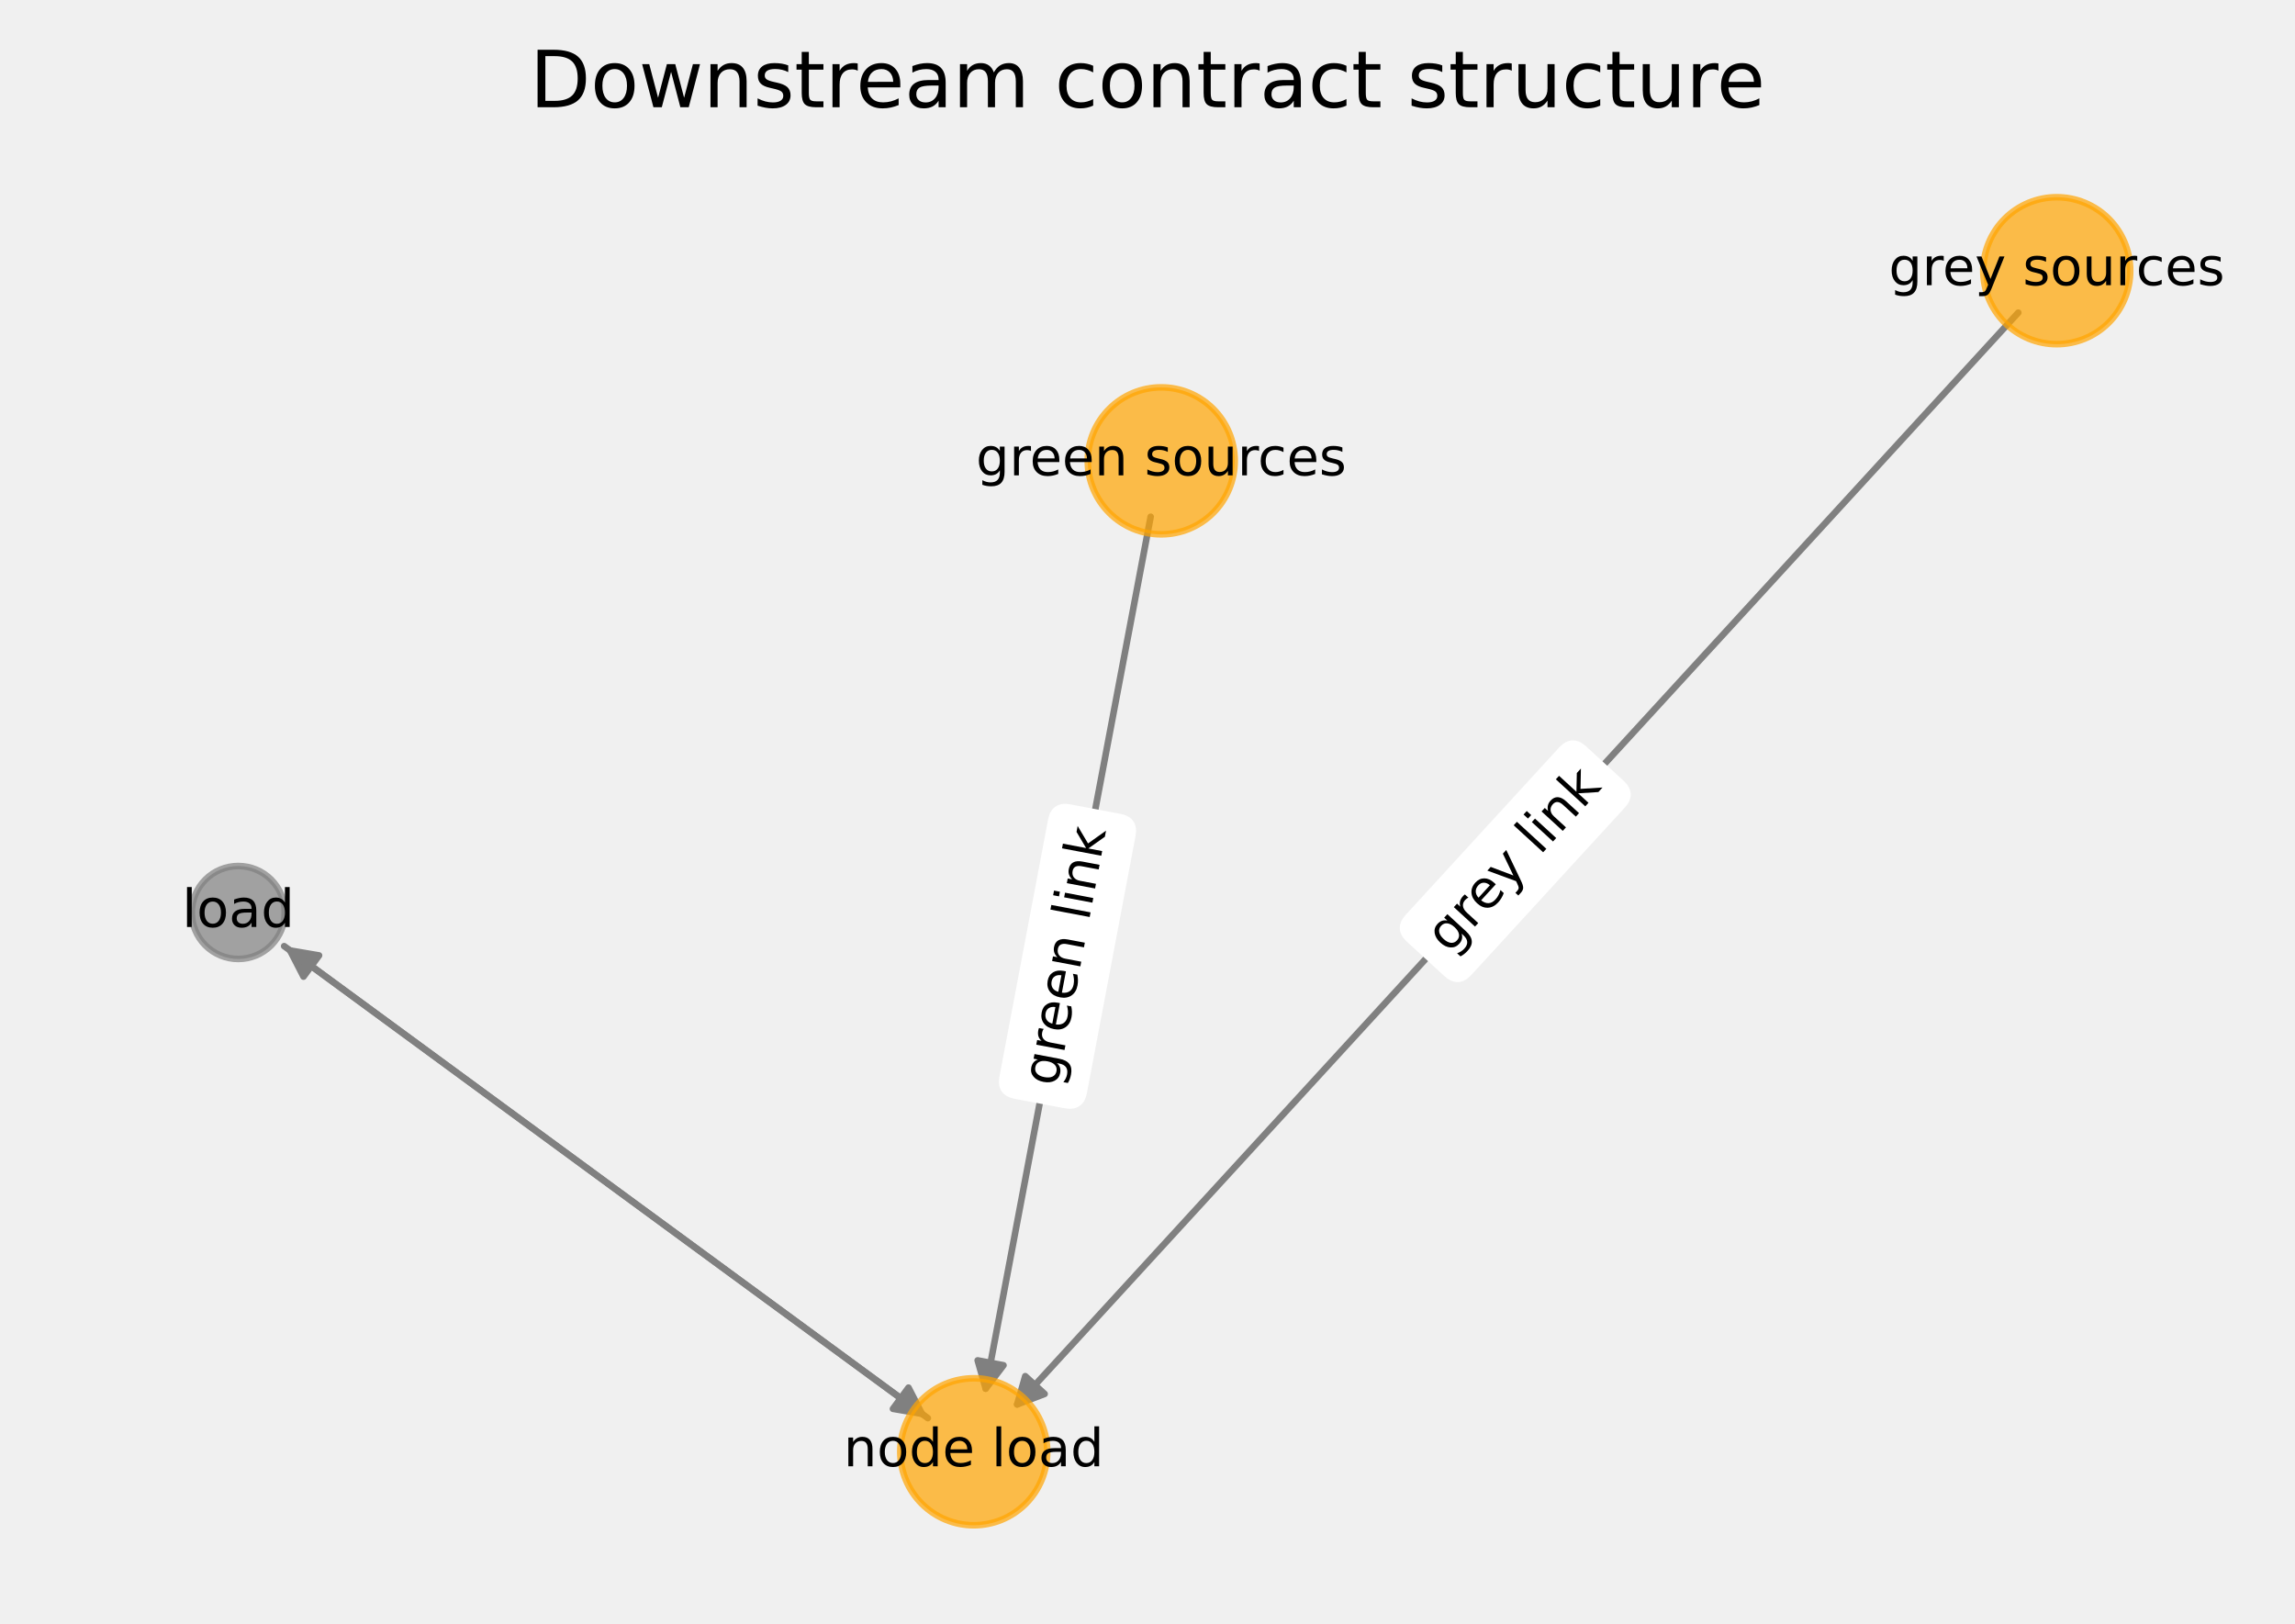
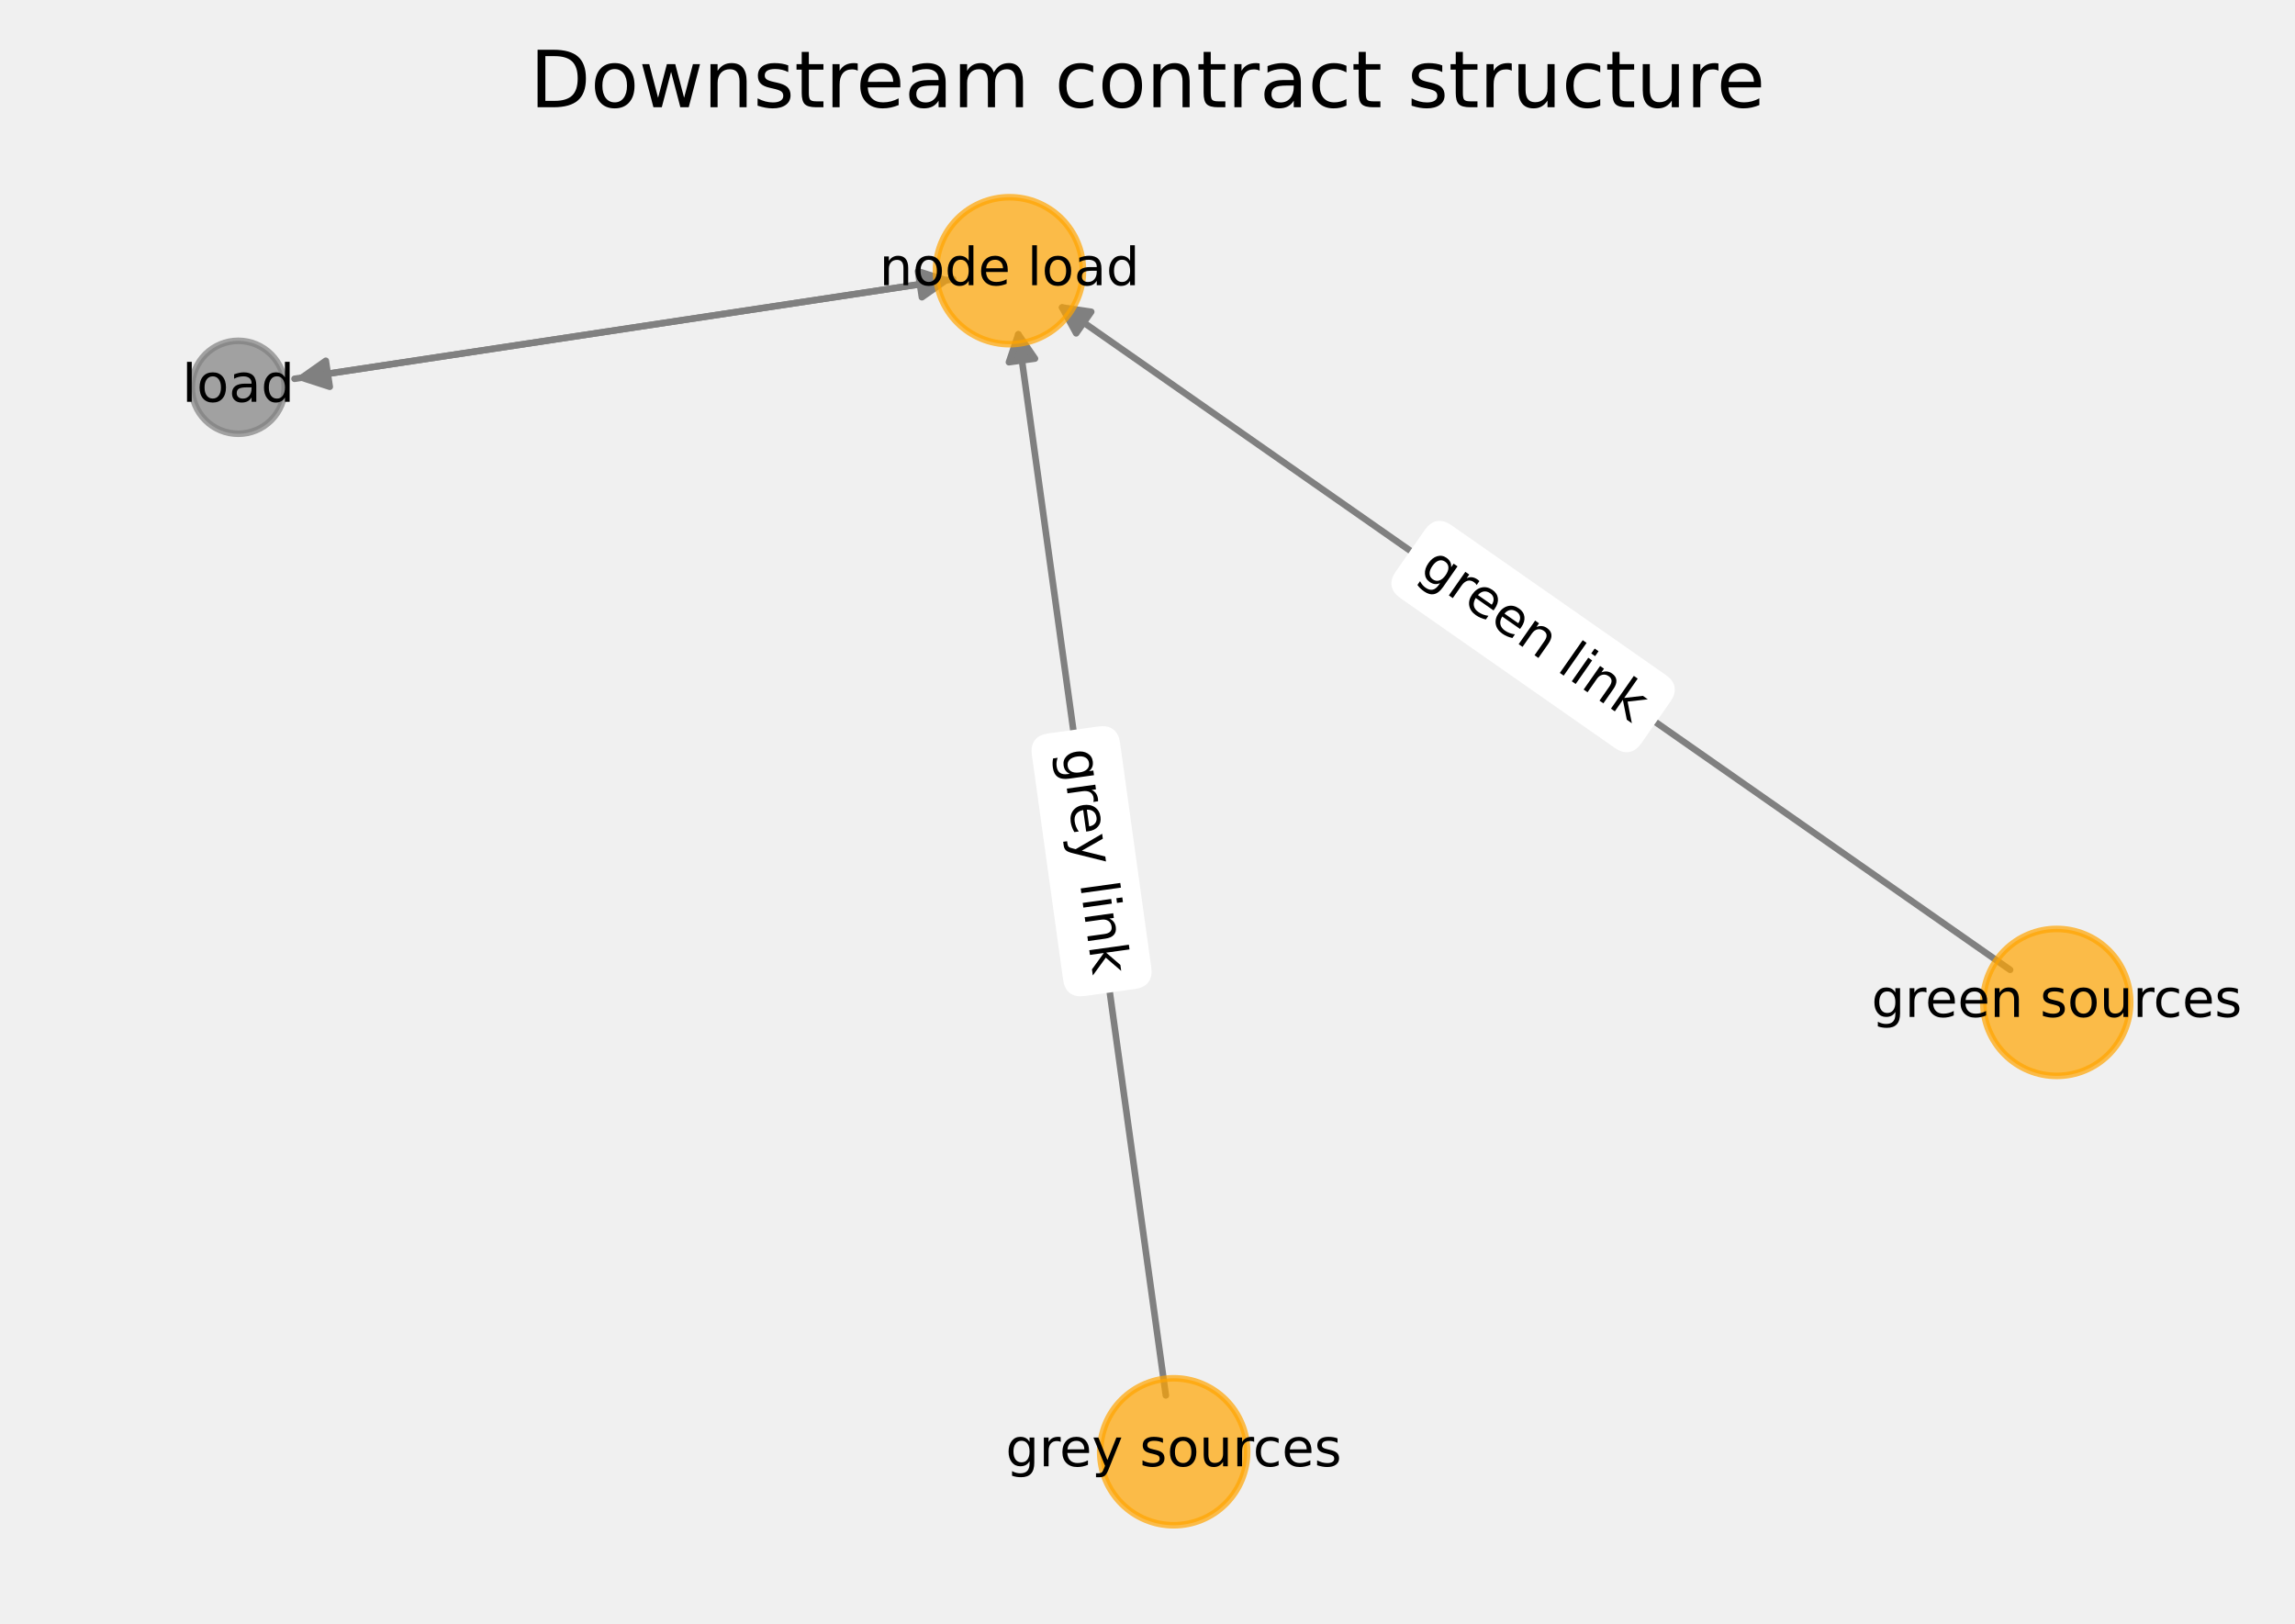
<svg xmlns="http://www.w3.org/2000/svg" xmlns:xlink="http://www.w3.org/1999/xlink" height="246.958pt" version="1.1" viewBox="0 0 349.2 246.958" width="349.2pt">
  <defs>
    <style type="text/css">*{stroke-linecap:butt;stroke-linejoin:round;}</style>
  </defs>
  <g id="figure_1">
    <g id="patch_1">
      <path d="M 0 246.958  L 349.2 246.958  L 349.2 0  L 0 0  z " style="fill:none;" />
    </g>
    <g id="axes_1">
      <g id="patch_2">
-         <path clip-path="url(#p777f33a91c)" d="M 141.178 215.769  Q 92.208 179.863 44.138 144.618  " style="fill:none;stroke:#808080;stroke-linecap:round;" />
-         <path clip-path="url(#p777f33a91c)" d="M 46.181 148.596  L 44.138 144.618  L 48.547 145.37  L 46.181 148.596  z " style="fill:#808080;stroke:#808080;stroke-linecap:round;" />
+         <path clip-path="url(#p9f6b6e5b36)" d="M 145.036 42.481  Q 94.926 50.057 45.92 57.466  " style="fill:none;stroke:#808080;stroke-linecap:round;" />
+         <path clip-path="url(#p9f6b6e5b36)" d="M 50.174 58.846  L 45.92 57.466  L 49.576 54.891  L 50.174 58.846  z " style="fill:#808080;stroke:#808080;stroke-linecap:round;" />
      </g>
      <g id="patch_3">
-         <path clip-path="url(#p777f33a91c)" d="M 175.08 78.626  Q 162.426 145.505 149.98 211.286  " style="fill:none;stroke:#808080;stroke-linecap:round;" />
-         <path clip-path="url(#p777f33a91c)" d="M 152.688 207.727  L 149.98 211.286  L 148.758 206.984  L 152.688 207.727  z " style="fill:#808080;stroke:#808080;stroke-linecap:round;" />
+         <path clip-path="url(#p9f6b6e5b36)" d="M 305.85 147.559  Q 233.273 96.852 161.613 46.786  " style="fill:none;stroke:#808080;stroke-linecap:round;" />
+         <path clip-path="url(#p9f6b6e5b36)" d="M 163.746 50.716  L 161.613 46.786  L 166.037 47.437  L 163.746 50.716  z " style="fill:#808080;stroke:#808080;stroke-linecap:round;" />
      </g>
      <g id="patch_4">
-         <path clip-path="url(#p777f33a91c)" d="M 307.096 47.568  Q 230.555 131.038 154.77 213.684  " style="fill:none;stroke:#808080;stroke-linecap:round;" />
-         <path clip-path="url(#p777f33a91c)" d="M 158.947 212.087  L 154.77 213.684  L 155.999 209.384  L 158.947 212.087  z " style="fill:#808080;stroke:#808080;stroke-linecap:round;" />
+         <path clip-path="url(#p9f6b6e5b36)" d="M 177.389 212.31  Q 166.09 131.037 154.945 50.872  " style="fill:none;stroke:#808080;stroke-linecap:round;" />
+         <path clip-path="url(#p9f6b6e5b36)" d="M 153.515 55.109  L 154.945 50.872  L 157.477 54.558  L 153.515 55.109  z " style="fill:#808080;stroke:#808080;stroke-linecap:round;" />
      </g>
      <g id="patch_5">
-         <path clip-path="url(#p777f33a91c)" d="M 43.237 143.957  Q 92.208 179.863 140.277 215.108  " style="fill:none;stroke:#808080;stroke-linecap:round;" />
-         <path clip-path="url(#p777f33a91c)" d="M 138.234 211.13  L 140.277 215.108  L 135.869 214.355  L 138.234 211.13  z " style="fill:#808080;stroke:#808080;stroke-linecap:round;" />
+         <path clip-path="url(#p9f6b6e5b36)" d="M 44.815 57.633  Q 94.926 50.057 143.932 42.648  " style="fill:none;stroke:#808080;stroke-linecap:round;" />
+         <path clip-path="url(#p9f6b6e5b36)" d="M 139.678 41.269  L 143.932 42.648  L 140.275 45.224  L 139.678 41.269  z " style="fill:#808080;stroke:#808080;stroke-linecap:round;" />
      </g>
      <g id="text_1">
        <g id="patch_6">
-           <path clip-path="url(#p777f33a91c)" d="M 164.889 166.219  L 172.287 127.12  Q 172.733 124.762 170.375 124.316  L 162.767 122.877  Q 160.409 122.43 159.963 124.789  L 152.565 163.887  Q 152.119 166.246 154.477 166.692  L 162.085 168.131  Q 164.443 168.577 164.889 166.219  z " style="fill:#ffffff;stroke:#ffffff;stroke-linejoin:miter;" />
-         </g>
-         <g clip-path="url(#p777f33a91c)">
-           <g transform="translate(160.8961 165.4637)rotate(-79.28596)scale(0.08 -0.08)">
+           <path clip-path="url(#p9f6b6e5b36)" d="M 213.371 90.598  L 245.991 113.389  Q 247.958 114.763 249.333 112.796  L 253.767 106.449  Q 255.142 104.481 253.175 103.107  L 220.555 80.317  Q 218.587 78.942 217.213 80.909  L 212.779 87.256  Q 211.404 89.224 213.371 90.598  z " style="fill:#ffffff;stroke:#ffffff;stroke-linejoin:miter;" />
+         </g>
+         <g clip-path="url(#p9f6b6e5b36)">
+           <g transform="translate(215.6988 87.26699)rotate(-325.0593)scale(0.08 -0.08)">
            <defs>
              <path d="M 45.406 27.984  Q 45.406 37.75 41.375 43.109  Q 37.359 48.484 30.078 48.484  Q 22.859 48.484 18.828 43.109  Q 14.797 37.75 14.797 27.984  Q 14.797 18.266 18.828 12.891  Q 22.859 7.516 30.078 7.516  Q 37.359 7.516 41.375 12.891  Q 45.406 18.266 45.406 27.984  z M 54.391 6.781  Q 54.391 -7.172 48.188 -13.984  Q 42 -20.797 29.203 -20.797  Q 24.469 -20.797 20.266 -20.094  Q 16.062 -19.391 12.109 -17.922  L 12.109 -9.188  Q 16.062 -11.328 19.922 -12.344  Q 23.781 -13.375 27.781 -13.375  Q 36.625 -13.375 41.016 -8.766  Q 45.406 -4.156 45.406 5.172  L 45.406 9.625  Q 42.625 4.781 38.281 2.391  Q 33.938 0 27.875 0  Q 17.828 0 11.672 7.656  Q 5.516 15.328 5.516 27.984  Q 5.516 40.672 11.672 48.328  Q 17.828 56 27.875 56  Q 33.938 56 38.281 53.609  Q 42.625 51.219 45.406 46.391  L 45.406 54.688  L 54.391 54.688  z " id="DejaVuSans-103" />
              <path d="M 41.109 46.297  Q 39.594 47.172 37.812 47.578  Q 36.031 48 33.891 48  Q 26.266 48 22.188 43.047  Q 18.109 38.094 18.109 28.812  L 18.109 0  L 9.078 0  L 9.078 54.688  L 18.109 54.688  L 18.109 46.188  Q 20.953 51.172 25.484 53.578  Q 30.031 56 36.531 56  Q 37.453 56 38.578 55.875  Q 39.703 55.766 41.062 55.516  z " id="DejaVuSans-114" />
              <path d="M 56.203 29.594  L 56.203 25.203  L 14.891 25.203  Q 15.484 15.922 20.484 11.062  Q 25.484 6.203 34.422 6.203  Q 39.594 6.203 44.453 7.469  Q 49.312 8.734 54.109 11.281  L 54.109 2.781  Q 49.266 0.734 44.188 -0.344  Q 39.109 -1.422 33.891 -1.422  Q 20.797 -1.422 13.156 6.188  Q 5.516 13.812 5.516 26.812  Q 5.516 40.234 12.766 48.109  Q 20.016 56 32.328 56  Q 43.359 56 49.781 48.891  Q 56.203 41.797 56.203 29.594  z M 47.219 32.234  Q 47.125 39.594 43.094 43.984  Q 39.062 48.391 32.422 48.391  Q 24.906 48.391 20.391 44.141  Q 15.875 39.891 15.188 32.172  z " id="DejaVuSans-101" />
              <path d="M 54.891 33.016  L 54.891 0  L 45.906 0  L 45.906 32.719  Q 45.906 40.484 42.875 44.328  Q 39.844 48.188 33.797 48.188  Q 26.516 48.188 22.312 43.547  Q 18.109 38.922 18.109 30.906  L 18.109 0  L 9.078 0  L 9.078 54.688  L 18.109 54.688  L 18.109 46.188  Q 21.344 51.125 25.703 53.562  Q 30.078 56 35.797 56  Q 45.219 56 50.047 50.172  Q 54.891 44.344 54.891 33.016  z " id="DejaVuSans-110" />
              <path id="DejaVuSans-32" />
              <path d="M 9.422 75.984  L 18.406 75.984  L 18.406 0  L 9.422 0  z " id="DejaVuSans-108" />
              <path d="M 9.422 54.688  L 18.406 54.688  L 18.406 0  L 9.422 0  z M 9.422 75.984  L 18.406 75.984  L 18.406 64.594  L 9.422 64.594  z " id="DejaVuSans-105" />
              <path d="M 9.078 75.984  L 18.109 75.984  L 18.109 31.109  L 44.922 54.688  L 56.391 54.688  L 27.391 29.109  L 57.625 0  L 45.906 0  L 18.109 26.703  L 18.109 0  L 9.078 0  z " id="DejaVuSans-107" />
            </defs>
            <use xlink:href="#DejaVuSans-103" />
            <use x="63.477" xlink:href="#DejaVuSans-114" />
            <use x="102.34" xlink:href="#DejaVuSans-101" />
            <use x="163.863" xlink:href="#DejaVuSans-101" />
            <use x="225.387" xlink:href="#DejaVuSans-110" />
            <use x="288.766" xlink:href="#DejaVuSans-32" />
            <use x="320.553" xlink:href="#DejaVuSans-108" />
            <use x="348.336" xlink:href="#DejaVuSans-105" />
            <use x="376.119" xlink:href="#DejaVuSans-110" />
            <use x="439.498" xlink:href="#DejaVuSans-107" />
          </g>
        </g>
      </g>
      <g id="text_2">
        <g id="patch_7">
-           <path clip-path="url(#p777f33a91c)" d="M 223.507 148.003  L 246.847 122.55  Q 248.469 120.781 246.7 119.159  L 240.994 113.926  Q 239.225 112.304 237.603 114.073  L 214.262 139.526  Q 212.64 141.295 214.409 142.917  L 220.116 148.15  Q 221.885 149.772 223.507 148.003  z " style="fill:#ffffff;stroke:#ffffff;stroke-linejoin:miter;" />
-         </g>
-         <g clip-path="url(#p777f33a91c)">
-           <g transform="translate(220.5116 145.2569)rotate(-47.47963)scale(0.08 -0.08)">
+           <path clip-path="url(#p9f6b6e5b36)" d="M 157.501 114.799  L 162.256 149.005  Q 162.587 151.382 164.964 151.051  L 172.633 149.985  Q 175.01 149.655 174.679 147.278  L 169.924 113.072  Q 169.593 110.694 167.216 111.025  L 159.548 112.091  Q 157.17 112.422 157.501 114.799  z " style="fill:#ffffff;stroke:#ffffff;stroke-linejoin:miter;" />
+         </g>
+         <g clip-path="url(#p9f6b6e5b36)">
+           <g transform="translate(161.526 114.2391)rotate(-277.9147)scale(0.08 -0.08)">
            <defs>
              <path d="M 32.172 -5.078  Q 28.375 -14.844 24.75 -17.812  Q 21.141 -20.797 15.094 -20.797  L 7.906 -20.797  L 7.906 -13.281  L 13.188 -13.281  Q 16.891 -13.281 18.938 -11.516  Q 21 -9.766 23.484 -3.219  L 25.094 0.875  L 2.984 54.688  L 12.5 54.688  L 29.594 11.922  L 46.688 54.688  L 56.203 54.688  z " id="DejaVuSans-121" />
            </defs>
            <use xlink:href="#DejaVuSans-103" />
            <use x="63.477" xlink:href="#DejaVuSans-114" />
            <use x="102.34" xlink:href="#DejaVuSans-101" />
            <use x="163.863" xlink:href="#DejaVuSans-121" />
            <use x="223.043" xlink:href="#DejaVuSans-32" />
            <use x="254.83" xlink:href="#DejaVuSans-108" />
            <use x="282.613" xlink:href="#DejaVuSans-105" />
            <use x="310.396" xlink:href="#DejaVuSans-110" />
            <use x="373.775" xlink:href="#DejaVuSans-107" />
          </g>
        </g>
      </g>
      <g id="PathCollection_1">
-         <path clip-path="url(#p777f33a91c)" d="M 148.163 232.07  C 151.128 232.07 153.972 230.892 156.068 228.795  C 158.165 226.698 159.343 223.854 159.343 220.889  C 159.343 217.924 158.165 215.08 156.068 212.984  C 153.972 210.887 151.128 209.709 148.163 209.709  C 145.197 209.709 142.353 210.887 140.257 212.984  C 138.16 215.08 136.982 217.924 136.982 220.889  C 136.982 223.854 138.16 226.698 140.257 228.795  C 142.353 230.892 145.197 232.07 148.163 232.07  z " style="fill:#ffa500;fill-opacity:0.7;stroke:#ffa500;stroke-opacity:0.7;" />
-         <path clip-path="url(#p777f33a91c)" d="M 176.689 81.299  C 179.654 81.299 182.498 80.121 184.595 78.024  C 186.692 75.928 187.87 73.084 187.87 70.118  C 187.87 67.153 186.692 64.309 184.595 62.213  C 182.498 60.116 179.654 58.938 176.689 58.938  C 173.724 58.938 170.88 60.116 168.784 62.213  C 166.687 64.309 165.509 67.153 165.509 70.118  C 165.509 73.084 166.687 75.928 168.784 78.024  C 170.88 80.121 173.724 81.299 176.689 81.299  z " style="fill:#ffa500;fill-opacity:0.7;stroke:#ffa500;stroke-opacity:0.7;" />
-         <path clip-path="url(#p777f33a91c)" d="M 312.947 52.367  C 315.912 52.367 318.756 51.189 320.853 49.093  C 322.949 46.996 324.127 44.152 324.127 41.187  C 324.127 38.222 322.949 35.378 320.853 33.281  C 318.756 31.185 315.912 30.007 312.947 30.007  C 309.982 30.007 307.138 31.185 305.041 33.281  C 302.945 35.378 301.767 38.222 301.767 41.187  C 301.767 44.152 302.945 46.996 305.041 49.093  C 307.138 51.189 309.982 52.367 312.947 52.367  z " style="fill:#ffa500;fill-opacity:0.7;stroke:#ffa500;stroke-opacity:0.7;" />
-         <path clip-path="url(#p777f33a91c)" d="M 36.253 145.907  C 38.128 145.907 39.927 145.162 41.253 143.836  C 42.579 142.51 43.324 140.711 43.324 138.836  C 43.324 136.961 42.579 135.162 41.253 133.836  C 39.927 132.51 38.128 131.765 36.253 131.765  C 34.378 131.765 32.579 132.51 31.253 133.836  C 29.927 135.162 29.182 136.961 29.182 138.836  C 29.182 140.711 29.927 142.51 31.253 143.836  C 32.579 145.162 34.378 145.907 36.253 145.907  z " style="fill:#808080;fill-opacity:0.7;stroke:#808080;stroke-opacity:0.7;" />
+         <path clip-path="url(#p9f6b6e5b36)" d="M 153.599 52.367  C 156.564 52.367 159.408 51.189 161.505 49.093  C 163.601 46.996 164.779 44.152 164.779 41.187  C 164.779 38.222 163.601 35.378 161.505 33.281  C 159.408 31.185 156.564 30.007 153.599 30.007  C 150.634 30.007 147.79 31.185 145.693 33.281  C 143.597 35.378 142.418 38.222 142.418 41.187  C 142.418 44.152 143.597 46.996 145.693 49.093  C 147.79 51.189 150.634 52.367 153.599 52.367  z " style="fill:#ffa500;fill-opacity:0.7;stroke:#ffa500;stroke-opacity:0.7;" />
+         <path clip-path="url(#p9f6b6e5b36)" d="M 312.947 163.699  C 315.912 163.699 318.756 162.521 320.853 160.424  C 322.949 158.327 324.127 155.483 324.127 152.518  C 324.127 149.553 322.949 146.709 320.853 144.613  C 318.756 142.516 315.912 141.338 312.947 141.338  C 309.982 141.338 307.138 142.516 305.041 144.613  C 302.945 146.709 301.767 149.553 301.767 152.518  C 301.767 155.483 302.945 158.327 305.041 160.424  C 307.138 162.521 309.982 163.699 312.947 163.699  z " style="fill:#ffa500;fill-opacity:0.7;stroke:#ffa500;stroke-opacity:0.7;" />
+         <path clip-path="url(#p9f6b6e5b36)" d="M 178.582 232.07  C 181.547 232.07 184.391 230.892 186.487 228.795  C 188.584 226.698 189.762 223.854 189.762 220.889  C 189.762 217.924 188.584 215.08 186.487 212.984  C 184.391 210.887 181.547 209.709 178.582 209.709  C 175.616 209.709 172.772 210.887 170.676 212.984  C 168.579 215.08 167.401 217.924 167.401 220.889  C 167.401 223.854 168.579 226.698 170.676 228.795  C 172.772 230.892 175.616 232.07 178.582 232.07  z " style="fill:#ffa500;fill-opacity:0.7;stroke:#ffa500;stroke-opacity:0.7;" />
+         <path clip-path="url(#p9f6b6e5b36)" d="M 36.253 65.999  C 38.128 65.999 39.927 65.254 41.253 63.928  C 42.579 62.602 43.324 60.803 43.324 58.928  C 43.324 57.052 42.579 55.254 41.253 53.928  C 39.927 52.602 38.128 51.857 36.253 51.857  C 34.378 51.857 32.579 52.602 31.253 53.928  C 29.927 55.254 29.182 57.052 29.182 58.928  C 29.182 60.803 29.927 62.602 31.253 63.928  C 32.579 65.254 34.378 65.999 36.253 65.999  z " style="fill:#808080;fill-opacity:0.7;stroke:#808080;stroke-opacity:0.7;" />
      </g>
      <g id="text_3">
-         <g clip-path="url(#p777f33a91c)">
-           <g transform="translate(128.3588 223.0969)scale(0.08 -0.08)">
+         <g clip-path="url(#p9f6b6e5b36)">
+           <g transform="translate(133.7951 43.39438)scale(0.08 -0.08)">
            <defs>
              <path d="M 30.609 48.391  Q 23.391 48.391 19.188 42.75  Q 14.984 37.109 14.984 27.297  Q 14.984 17.484 19.156 11.844  Q 23.344 6.203 30.609 6.203  Q 37.797 6.203 41.984 11.859  Q 46.188 17.531 46.188 27.297  Q 46.188 37.016 41.984 42.703  Q 37.797 48.391 30.609 48.391  z M 30.609 56  Q 42.328 56 49.016 48.375  Q 55.719 40.766 55.719 27.297  Q 55.719 13.875 49.016 6.219  Q 42.328 -1.422 30.609 -1.422  Q 18.844 -1.422 12.172 6.219  Q 5.516 13.875 5.516 27.297  Q 5.516 40.766 12.172 48.375  Q 18.844 56 30.609 56  z " id="DejaVuSans-111" />
              <path d="M 45.406 46.391  L 45.406 75.984  L 54.391 75.984  L 54.391 0  L 45.406 0  L 45.406 8.203  Q 42.578 3.328 38.25 0.953  Q 33.938 -1.422 27.875 -1.422  Q 17.969 -1.422 11.734 6.484  Q 5.516 14.406 5.516 27.297  Q 5.516 40.188 11.734 48.094  Q 17.969 56 27.875 56  Q 33.938 56 38.25 53.625  Q 42.578 51.266 45.406 46.391  z M 14.797 27.297  Q 14.797 17.391 18.875 11.75  Q 22.953 6.109 30.078 6.109  Q 37.203 6.109 41.297 11.75  Q 45.406 17.391 45.406 27.297  Q 45.406 37.203 41.297 42.844  Q 37.203 48.484 30.078 48.484  Q 22.953 48.484 18.875 42.844  Q 14.797 37.203 14.797 27.297  z " id="DejaVuSans-100" />
              <path d="M 34.281 27.484  Q 23.391 27.484 19.188 25  Q 14.984 22.516 14.984 16.5  Q 14.984 11.719 18.141 8.906  Q 21.297 6.109 26.703 6.109  Q 34.188 6.109 38.703 11.406  Q 43.219 16.703 43.219 25.484  L 43.219 27.484  z M 52.203 31.203  L 52.203 0  L 43.219 0  L 43.219 8.297  Q 40.141 3.328 35.547 0.953  Q 30.953 -1.422 24.312 -1.422  Q 15.922 -1.422 10.953 3.297  Q 6 8.016 6 15.922  Q 6 25.141 12.172 29.828  Q 18.359 34.516 30.609 34.516  L 43.219 34.516  L 43.219 35.406  Q 43.219 41.609 39.141 45  Q 35.062 48.391 27.688 48.391  Q 23 48.391 18.547 47.266  Q 14.109 46.141 10.016 43.891  L 10.016 52.203  Q 14.938 54.109 19.578 55.047  Q 24.219 56 28.609 56  Q 40.484 56 46.344 49.844  Q 52.203 43.703 52.203 31.203  z " id="DejaVuSans-97" />
            </defs>
            <use xlink:href="#DejaVuSans-110" />
            <use x="63.379" xlink:href="#DejaVuSans-111" />
            <use x="124.561" xlink:href="#DejaVuSans-100" />
            <use x="188.037" xlink:href="#DejaVuSans-101" />
            <use x="249.561" xlink:href="#DejaVuSans-32" />
            <use x="281.348" xlink:href="#DejaVuSans-108" />
            <use x="309.131" xlink:href="#DejaVuSans-111" />
            <use x="370.312" xlink:href="#DejaVuSans-97" />
            <use x="431.592" xlink:href="#DejaVuSans-100" />
          </g>
        </g>
      </g>
      <g id="text_4">
-         <g clip-path="url(#p777f33a91c)">
-           <g transform="translate(148.5018 72.32595)scale(0.08 -0.08)">
+         <g clip-path="url(#p9f6b6e5b36)">
+           <g transform="translate(284.7596 154.7257)scale(0.08 -0.08)">
            <defs>
              <path d="M 44.281 53.078  L 44.281 44.578  Q 40.484 46.531 36.375 47.5  Q 32.281 48.484 27.875 48.484  Q 21.188 48.484 17.844 46.438  Q 14.5 44.391 14.5 40.281  Q 14.5 37.156 16.891 35.375  Q 19.281 33.594 26.516 31.984  L 29.594 31.297  Q 39.156 29.25 43.188 25.516  Q 47.219 21.781 47.219 15.094  Q 47.219 7.469 41.188 3.016  Q 35.156 -1.422 24.609 -1.422  Q 20.219 -1.422 15.453 -0.562  Q 10.688 0.297 5.422 2  L 5.422 11.281  Q 10.406 8.688 15.234 7.391  Q 20.062 6.109 24.812 6.109  Q 31.156 6.109 34.562 8.281  Q 37.984 10.453 37.984 14.406  Q 37.984 18.062 35.516 20.016  Q 33.062 21.969 24.703 23.781  L 21.578 24.516  Q 13.234 26.266 9.516 29.906  Q 5.812 33.547 5.812 39.891  Q 5.812 47.609 11.281 51.797  Q 16.75 56 26.812 56  Q 31.781 56 36.172 55.266  Q 40.578 54.547 44.281 53.078  z " id="DejaVuSans-115" />
              <path d="M 8.5 21.578  L 8.5 54.688  L 17.484 54.688  L 17.484 21.922  Q 17.484 14.156 20.5 10.266  Q 23.531 6.391 29.594 6.391  Q 36.859 6.391 41.078 11.031  Q 45.312 15.672 45.312 23.688  L 45.312 54.688  L 54.297 54.688  L 54.297 0  L 45.312 0  L 45.312 8.406  Q 42.047 3.422 37.719 1  Q 33.406 -1.422 27.688 -1.422  Q 18.266 -1.422 13.375 4.438  Q 8.5 10.297 8.5 21.578  z M 31.109 56  z " id="DejaVuSans-117" />
              <path d="M 48.781 52.594  L 48.781 44.188  Q 44.969 46.297 41.141 47.344  Q 37.312 48.391 33.406 48.391  Q 24.656 48.391 19.812 42.844  Q 14.984 37.312 14.984 27.297  Q 14.984 17.281 19.812 11.734  Q 24.656 6.203 33.406 6.203  Q 37.312 6.203 41.141 7.25  Q 44.969 8.297 48.781 10.406  L 48.781 2.094  Q 45.016 0.344 40.984 -0.531  Q 36.969 -1.422 32.422 -1.422  Q 20.062 -1.422 12.781 6.344  Q 5.516 14.109 5.516 27.297  Q 5.516 40.672 12.859 48.328  Q 20.219 56 33.016 56  Q 37.156 56 41.109 55.141  Q 45.062 54.297 48.781 52.594  z " id="DejaVuSans-99" />
            </defs>
            <use xlink:href="#DejaVuSans-103" />
            <use x="63.477" xlink:href="#DejaVuSans-114" />
            <use x="102.34" xlink:href="#DejaVuSans-101" />
            <use x="163.863" xlink:href="#DejaVuSans-101" />
            <use x="225.387" xlink:href="#DejaVuSans-110" />
            <use x="288.766" xlink:href="#DejaVuSans-32" />
            <use x="320.553" xlink:href="#DejaVuSans-115" />
            <use x="372.652" xlink:href="#DejaVuSans-111" />
            <use x="433.834" xlink:href="#DejaVuSans-117" />
            <use x="497.213" xlink:href="#DejaVuSans-114" />
            <use x="536.076" xlink:href="#DejaVuSans-99" />
            <use x="591.057" xlink:href="#DejaVuSans-101" />
            <use x="652.58" xlink:href="#DejaVuSans-115" />
          </g>
        </g>
      </g>
      <g id="text_5">
-         <g clip-path="url(#p777f33a91c)">
-           <g transform="translate(287.3884 43.39438)scale(0.08 -0.08)">
+         <g clip-path="url(#p9f6b6e5b36)">
+           <g transform="translate(153.0228 223.0969)scale(0.08 -0.08)">
            <use xlink:href="#DejaVuSans-103" />
            <use x="63.477" xlink:href="#DejaVuSans-114" />
            <use x="102.34" xlink:href="#DejaVuSans-101" />
            <use x="163.863" xlink:href="#DejaVuSans-121" />
            <use x="223.043" xlink:href="#DejaVuSans-32" />
            <use x="254.83" xlink:href="#DejaVuSans-115" />
            <use x="306.93" xlink:href="#DejaVuSans-111" />
            <use x="368.111" xlink:href="#DejaVuSans-117" />
            <use x="431.49" xlink:href="#DejaVuSans-114" />
            <use x="470.354" xlink:href="#DejaVuSans-99" />
            <use x="525.334" xlink:href="#DejaVuSans-101" />
            <use x="586.857" xlink:href="#DejaVuSans-115" />
          </g>
        </g>
      </g>
      <g id="text_6">
-         <g clip-path="url(#p777f33a91c)">
-           <g transform="translate(27.70352 141.0436)scale(0.08 -0.08)">
+         <g clip-path="url(#p9f6b6e5b36)">
+           <g transform="translate(27.70352 61.13517)scale(0.08 -0.08)">
            <use xlink:href="#DejaVuSans-108" />
            <use x="27.783" xlink:href="#DejaVuSans-111" />
            <use x="88.965" xlink:href="#DejaVuSans-97" />
            <use x="150.244" xlink:href="#DejaVuSans-100" />
          </g>
        </g>
      </g>
      <g id="text_7">
        <g transform="translate(80.61938 16.31812)scale(0.12 -0.12)">
          <defs>
            <path d="M 19.672 64.797  L 19.672 8.109  L 31.594 8.109  Q 46.688 8.109 53.688 14.938  Q 60.688 21.781 60.688 36.531  Q 60.688 51.172 53.688 57.984  Q 46.688 64.797 31.594 64.797  z M 9.812 72.906  L 30.078 72.906  Q 51.266 72.906 61.172 64.094  Q 71.094 55.281 71.094 36.531  Q 71.094 17.672 61.125 8.828  Q 51.172 0 30.078 0  L 9.812 0  z " id="DejaVuSans-68" />
            <path d="M 4.203 54.688  L 13.188 54.688  L 24.422 12.016  L 35.594 54.688  L 46.188 54.688  L 57.422 12.016  L 68.609 54.688  L 77.594 54.688  L 63.281 0  L 52.688 0  L 40.922 44.828  L 29.109 0  L 18.5 0  z " id="DejaVuSans-119" />
            <path d="M 18.312 70.219  L 18.312 54.688  L 36.812 54.688  L 36.812 47.703  L 18.312 47.703  L 18.312 18.016  Q 18.312 11.328 20.141 9.422  Q 21.969 7.516 27.594 7.516  L 36.812 7.516  L 36.812 0  L 27.594 0  Q 17.188 0 13.234 3.875  Q 9.281 7.766 9.281 18.016  L 9.281 47.703  L 2.688 47.703  L 2.688 54.688  L 9.281 54.688  L 9.281 70.219  z " id="DejaVuSans-116" />
            <path d="M 52 44.188  Q 55.375 50.25 60.062 53.125  Q 64.75 56 71.094 56  Q 79.641 56 84.281 50.016  Q 88.922 44.047 88.922 33.016  L 88.922 0  L 79.891 0  L 79.891 32.719  Q 79.891 40.578 77.094 44.375  Q 74.312 48.188 68.609 48.188  Q 61.625 48.188 57.562 43.547  Q 53.516 38.922 53.516 30.906  L 53.516 0  L 44.484 0  L 44.484 32.719  Q 44.484 40.625 41.703 44.406  Q 38.922 48.188 33.109 48.188  Q 26.219 48.188 22.156 43.531  Q 18.109 38.875 18.109 30.906  L 18.109 0  L 9.078 0  L 9.078 54.688  L 18.109 54.688  L 18.109 46.188  Q 21.188 51.219 25.484 53.609  Q 29.781 56 35.688 56  Q 41.656 56 45.828 52.969  Q 50 49.953 52 44.188  z " id="DejaVuSans-109" />
          </defs>
          <use xlink:href="#DejaVuSans-68" />
          <use x="77.002" xlink:href="#DejaVuSans-111" />
          <use x="138.184" xlink:href="#DejaVuSans-119" />
          <use x="219.971" xlink:href="#DejaVuSans-110" />
          <use x="283.35" xlink:href="#DejaVuSans-115" />
          <use x="335.449" xlink:href="#DejaVuSans-116" />
          <use x="374.658" xlink:href="#DejaVuSans-114" />
          <use x="413.521" xlink:href="#DejaVuSans-101" />
          <use x="475.045" xlink:href="#DejaVuSans-97" />
          <use x="536.324" xlink:href="#DejaVuSans-109" />
          <use x="633.736" xlink:href="#DejaVuSans-32" />
          <use x="665.523" xlink:href="#DejaVuSans-99" />
          <use x="720.504" xlink:href="#DejaVuSans-111" />
          <use x="781.686" xlink:href="#DejaVuSans-110" />
          <use x="845.064" xlink:href="#DejaVuSans-116" />
          <use x="884.273" xlink:href="#DejaVuSans-114" />
          <use x="925.387" xlink:href="#DejaVuSans-97" />
          <use x="986.666" xlink:href="#DejaVuSans-99" />
          <use x="1041.646" xlink:href="#DejaVuSans-116" />
          <use x="1080.855" xlink:href="#DejaVuSans-32" />
          <use x="1112.643" xlink:href="#DejaVuSans-115" />
          <use x="1164.742" xlink:href="#DejaVuSans-116" />
          <use x="1203.951" xlink:href="#DejaVuSans-114" />
          <use x="1245.064" xlink:href="#DejaVuSans-117" />
          <use x="1308.443" xlink:href="#DejaVuSans-99" />
          <use x="1363.424" xlink:href="#DejaVuSans-116" />
          <use x="1402.633" xlink:href="#DejaVuSans-117" />
          <use x="1466.012" xlink:href="#DejaVuSans-114" />
          <use x="1504.875" xlink:href="#DejaVuSans-101" />
        </g>
      </g>
    </g>
  </g>
  <defs>
-     <clipPath id="p777f33a91c">
+     <clipPath id="p9f6b6e5b36">
      <rect height="217.44" width="334.8" x="7.2" y="22.318" />
    </clipPath>
  </defs>
</svg>
